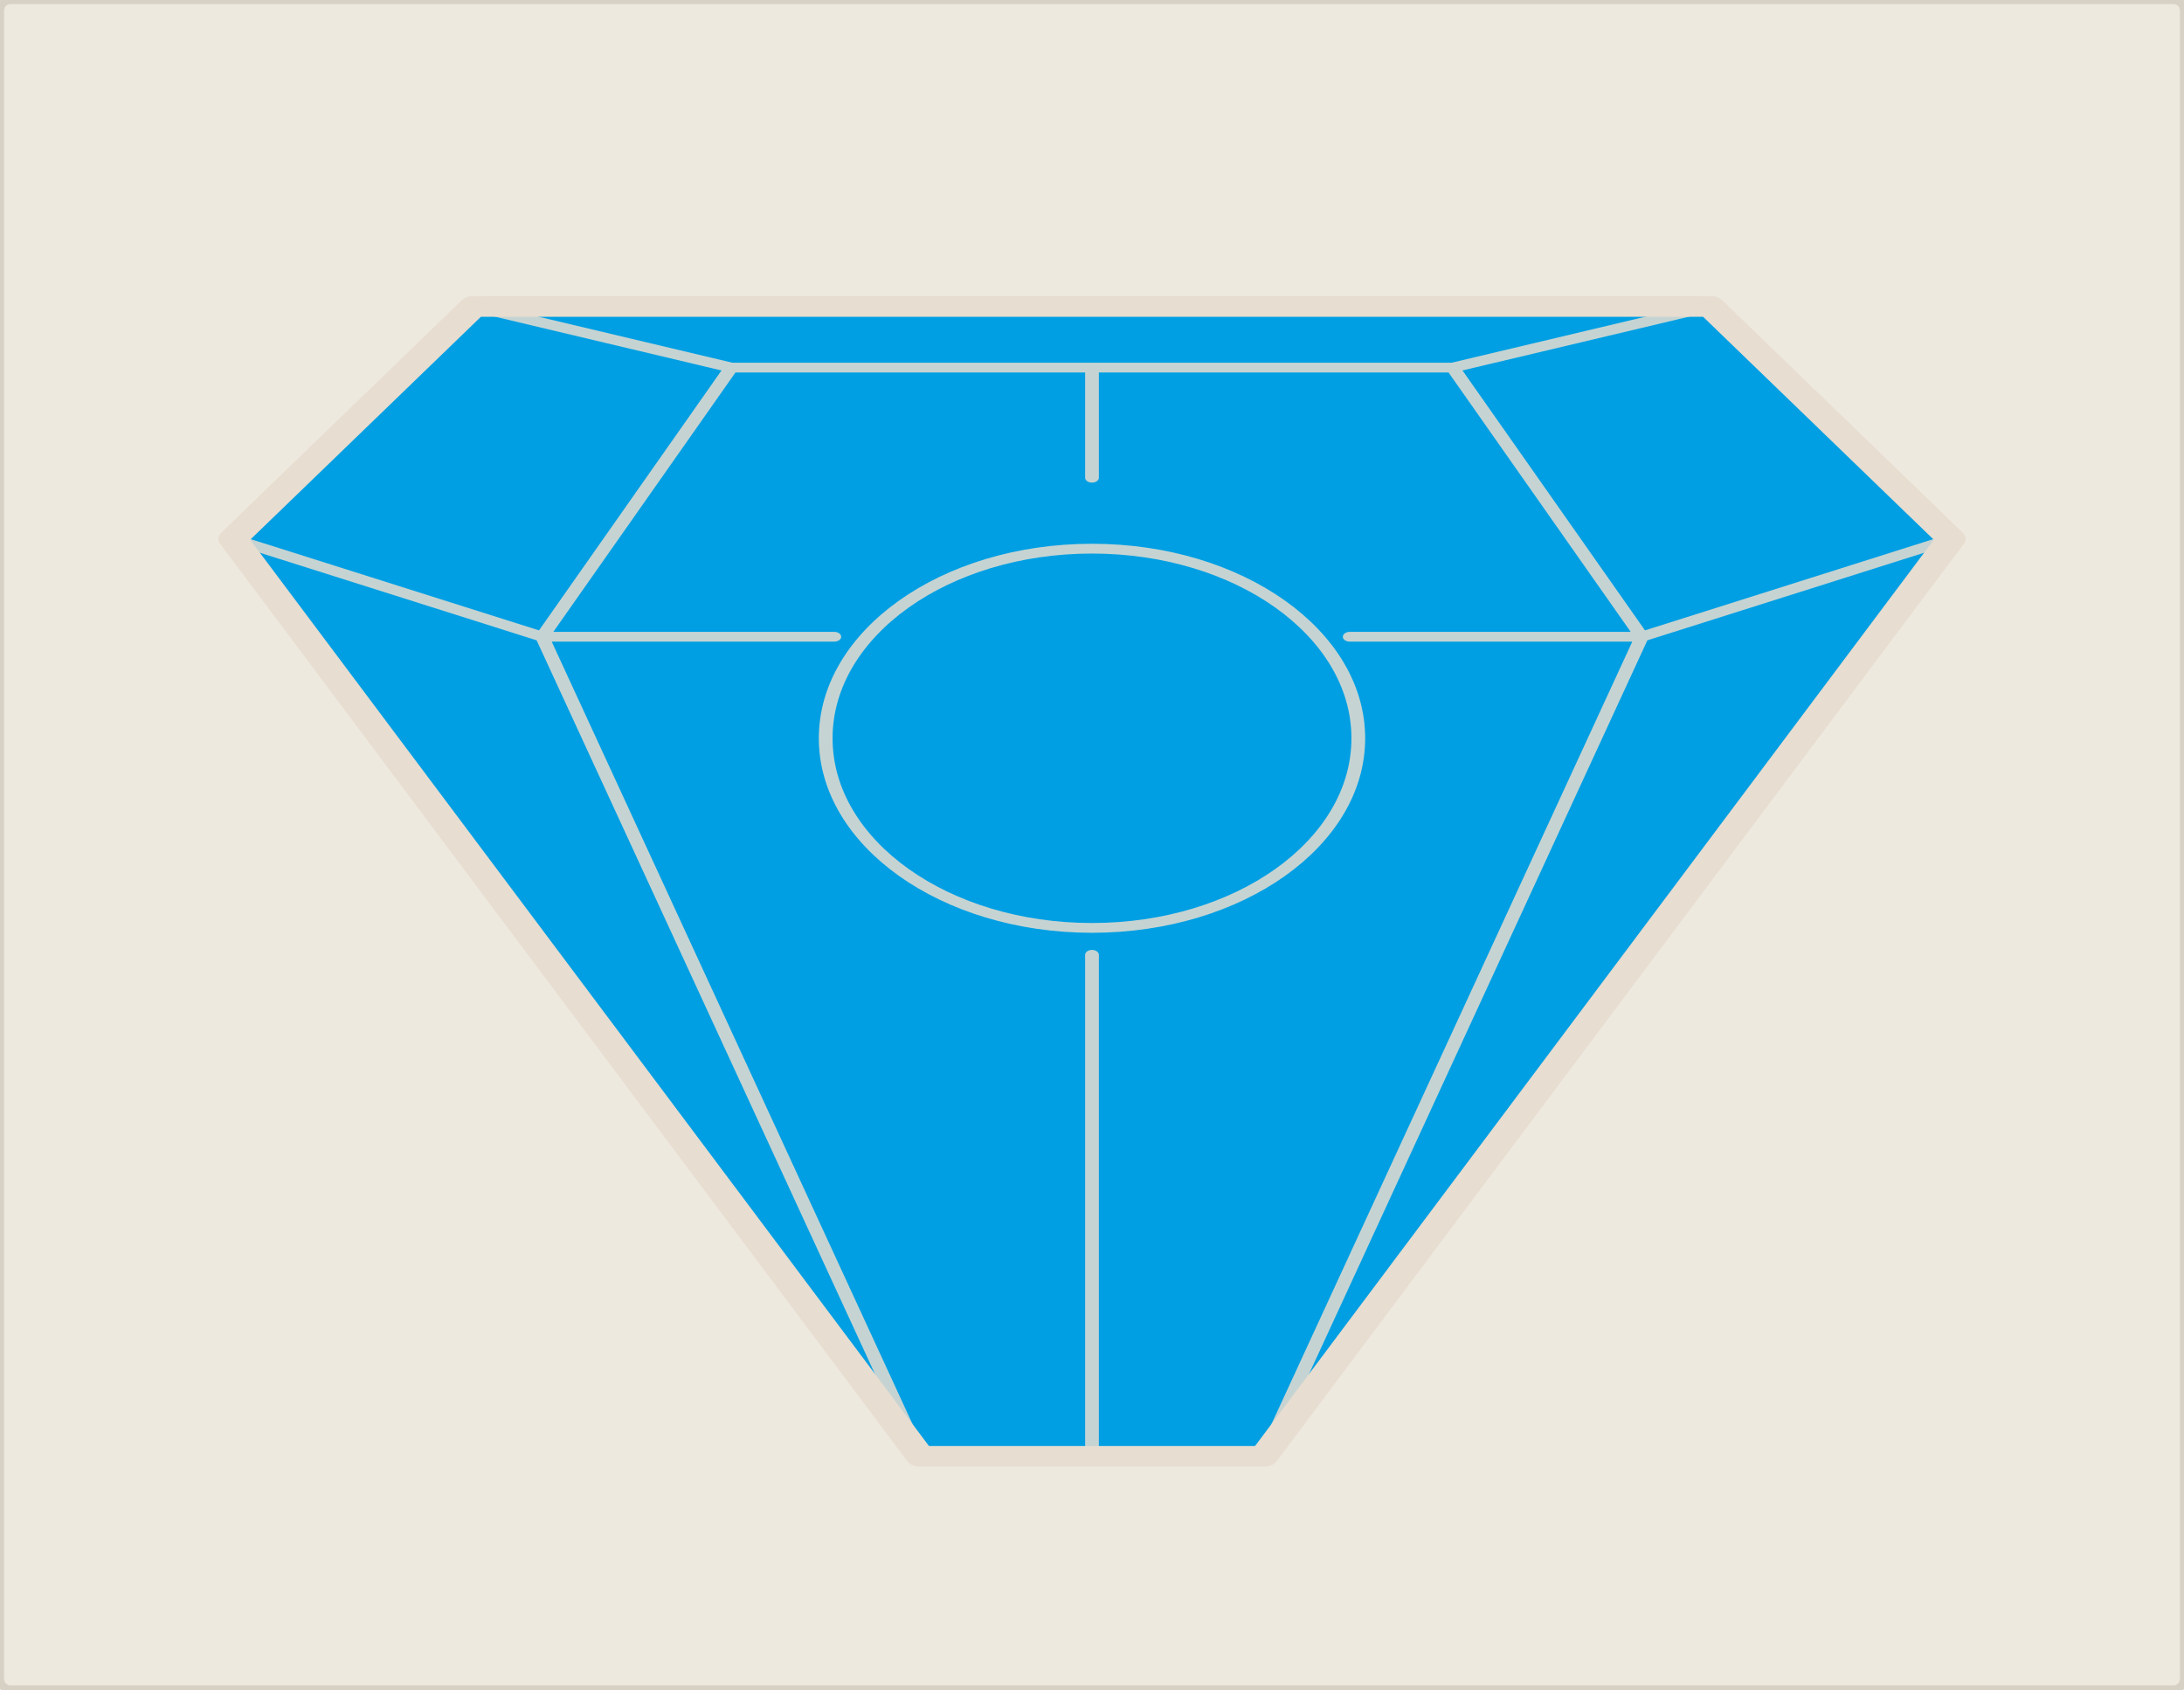
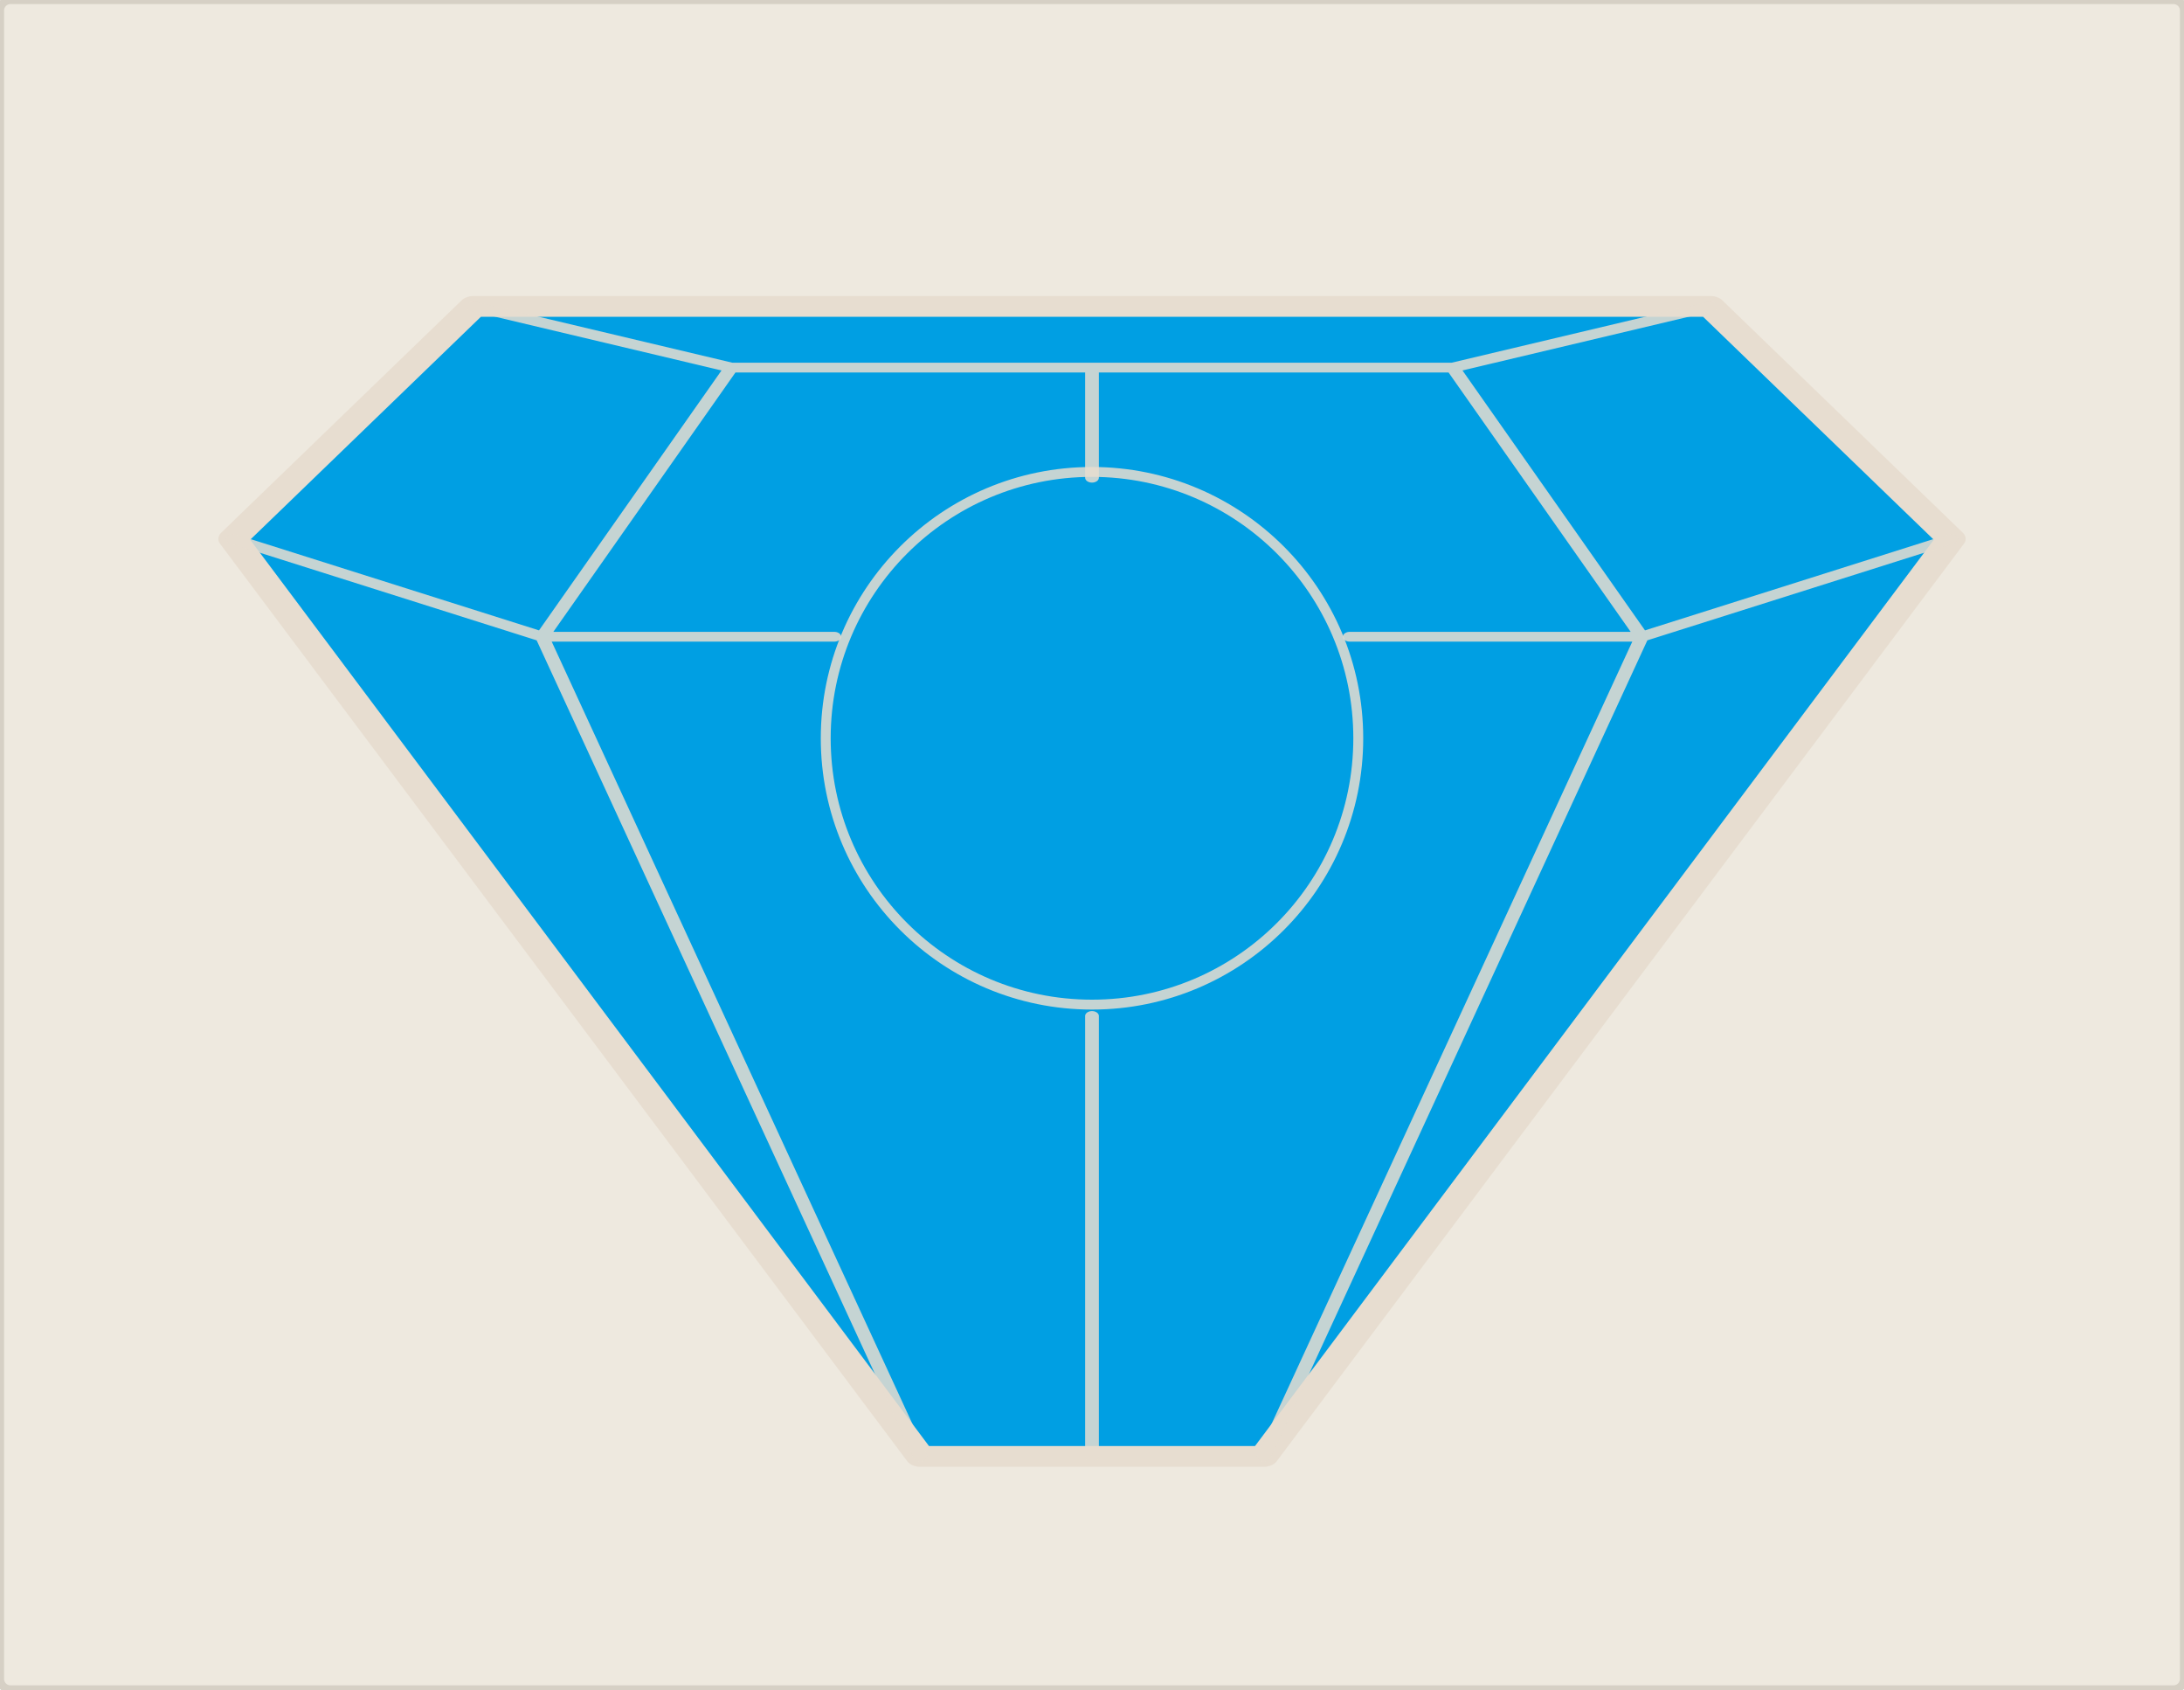
<svg xmlns="http://www.w3.org/2000/svg" width="375mm" height="290mm" viewBox="0 0 37.5 29" role="img" aria-label="Diamanten, bla, bakgrundsskiva">
  <rect width="37.5" height="29" rx=".18" fill="#eee9df" stroke="#d6d0c5" stroke-width=".14" />
-   <g transform="translate(4 4) scale(29.5 21)" stroke-linejoin="round" stroke-linecap="round">
-     <path d="M .14 .06 L .86 .06 L 1 .25 L .60 1 L .40 1 L 0 .25 Z" fill="#009FE3" stroke="#e7ddd0" stroke-width=".017" />
-     <g fill="none" stroke="#e7ddd0" stroke-width=".008" opacity=".85">
-       <path d="M .14 .06 L .29 .11 L .5 .11 L .71 .11 L .86 .06 M 0 .25 L .18 .33 L .29 .11 M .18 .33 H .35 M .65 .33 H .82 L 1 .25 M .71 .11 L .82 .33 M .18 .33 L .40 1 M .82 .33 L .60 1 M .50 .11 V .20 M .50 .59 V 1" />
-       <circle cx=".5" cy=".413" r=".155" />
+   <g transform="translate(4 4)" stroke-linejoin="round" stroke-linecap="round">
+     <g transform="scale(29.5 21)">
+       <path d="M .14 .06 L .86 .06 L 1 .25 L .60 1 L .40 1 L 0 .25 Z" fill="#009FE3" stroke="#e7ddd0" stroke-width=".017" />
+       <path d="M .14 .06 L .29 .11 L .5 .11 L .71 .11 L .86 .06 M 0 .25 L .18 .33 L .29 .11 M .18 .33 H .35 M .65 .33 H .82 L 1 .25 M .71 .11 L .82 .33 M .18 .33 L .40 1 M .82 .33 L .60 1 M .50 .11 V .20 M .50 .64 V 1" fill="none" stroke="#e7ddd0" stroke-width=".008" opacity=".85" />
    </g>
+     <circle cx="14.75" cy="8.673" r="4.572" fill="none" stroke="#e7ddd0" stroke-width=".17" opacity=".85" />
  </g>
</svg>
